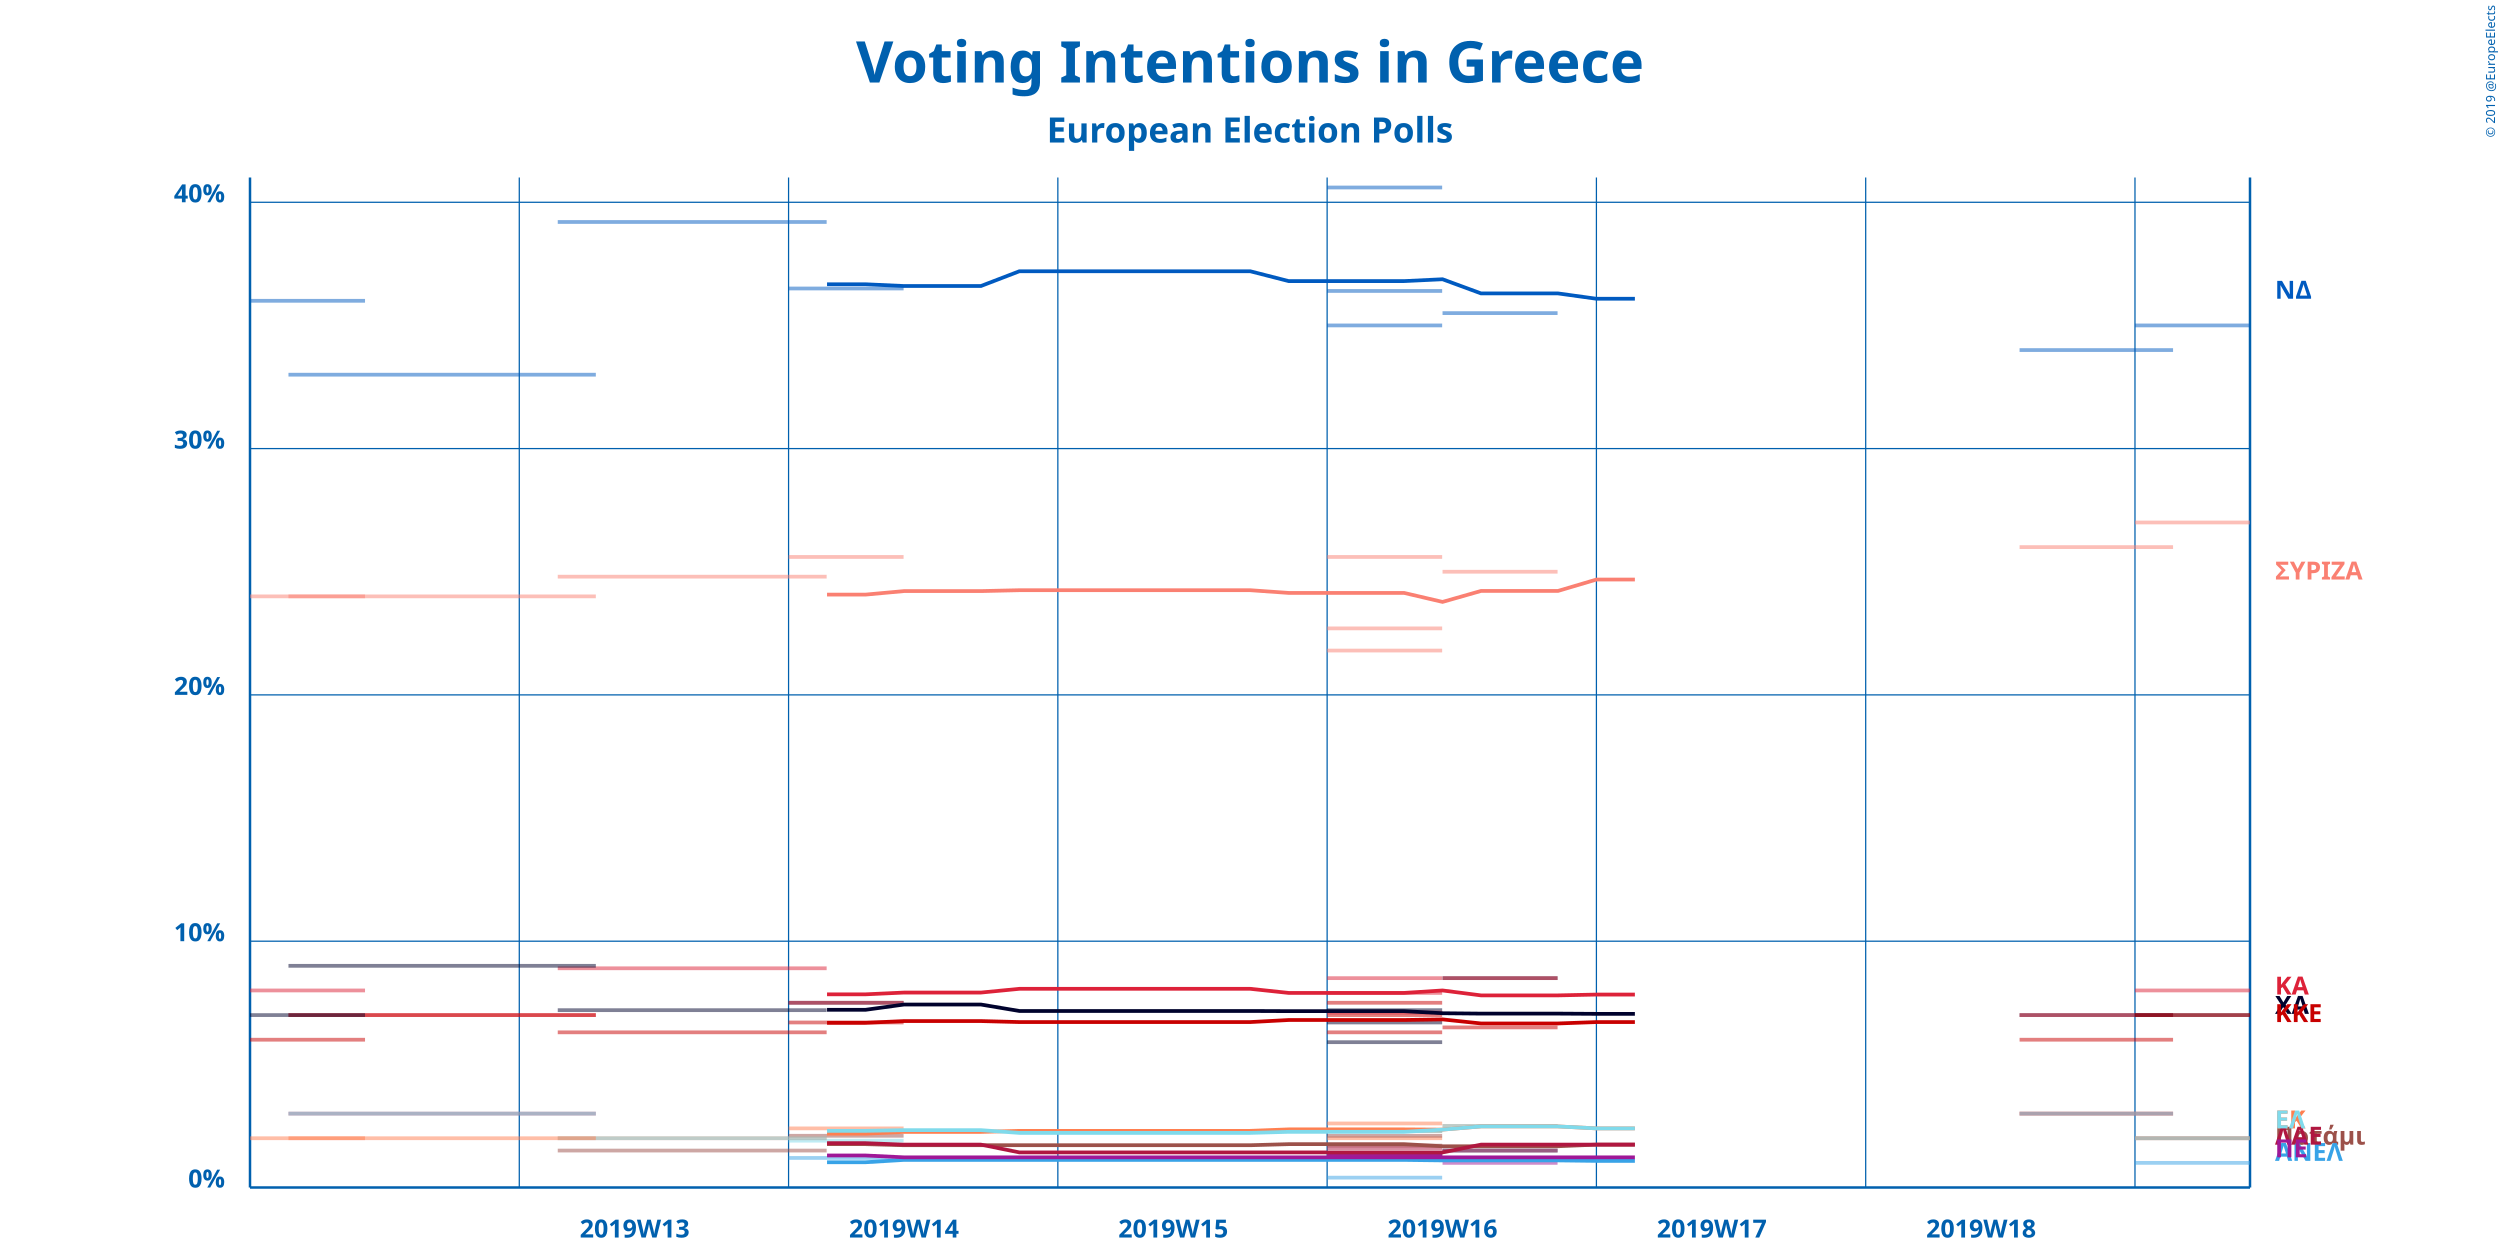
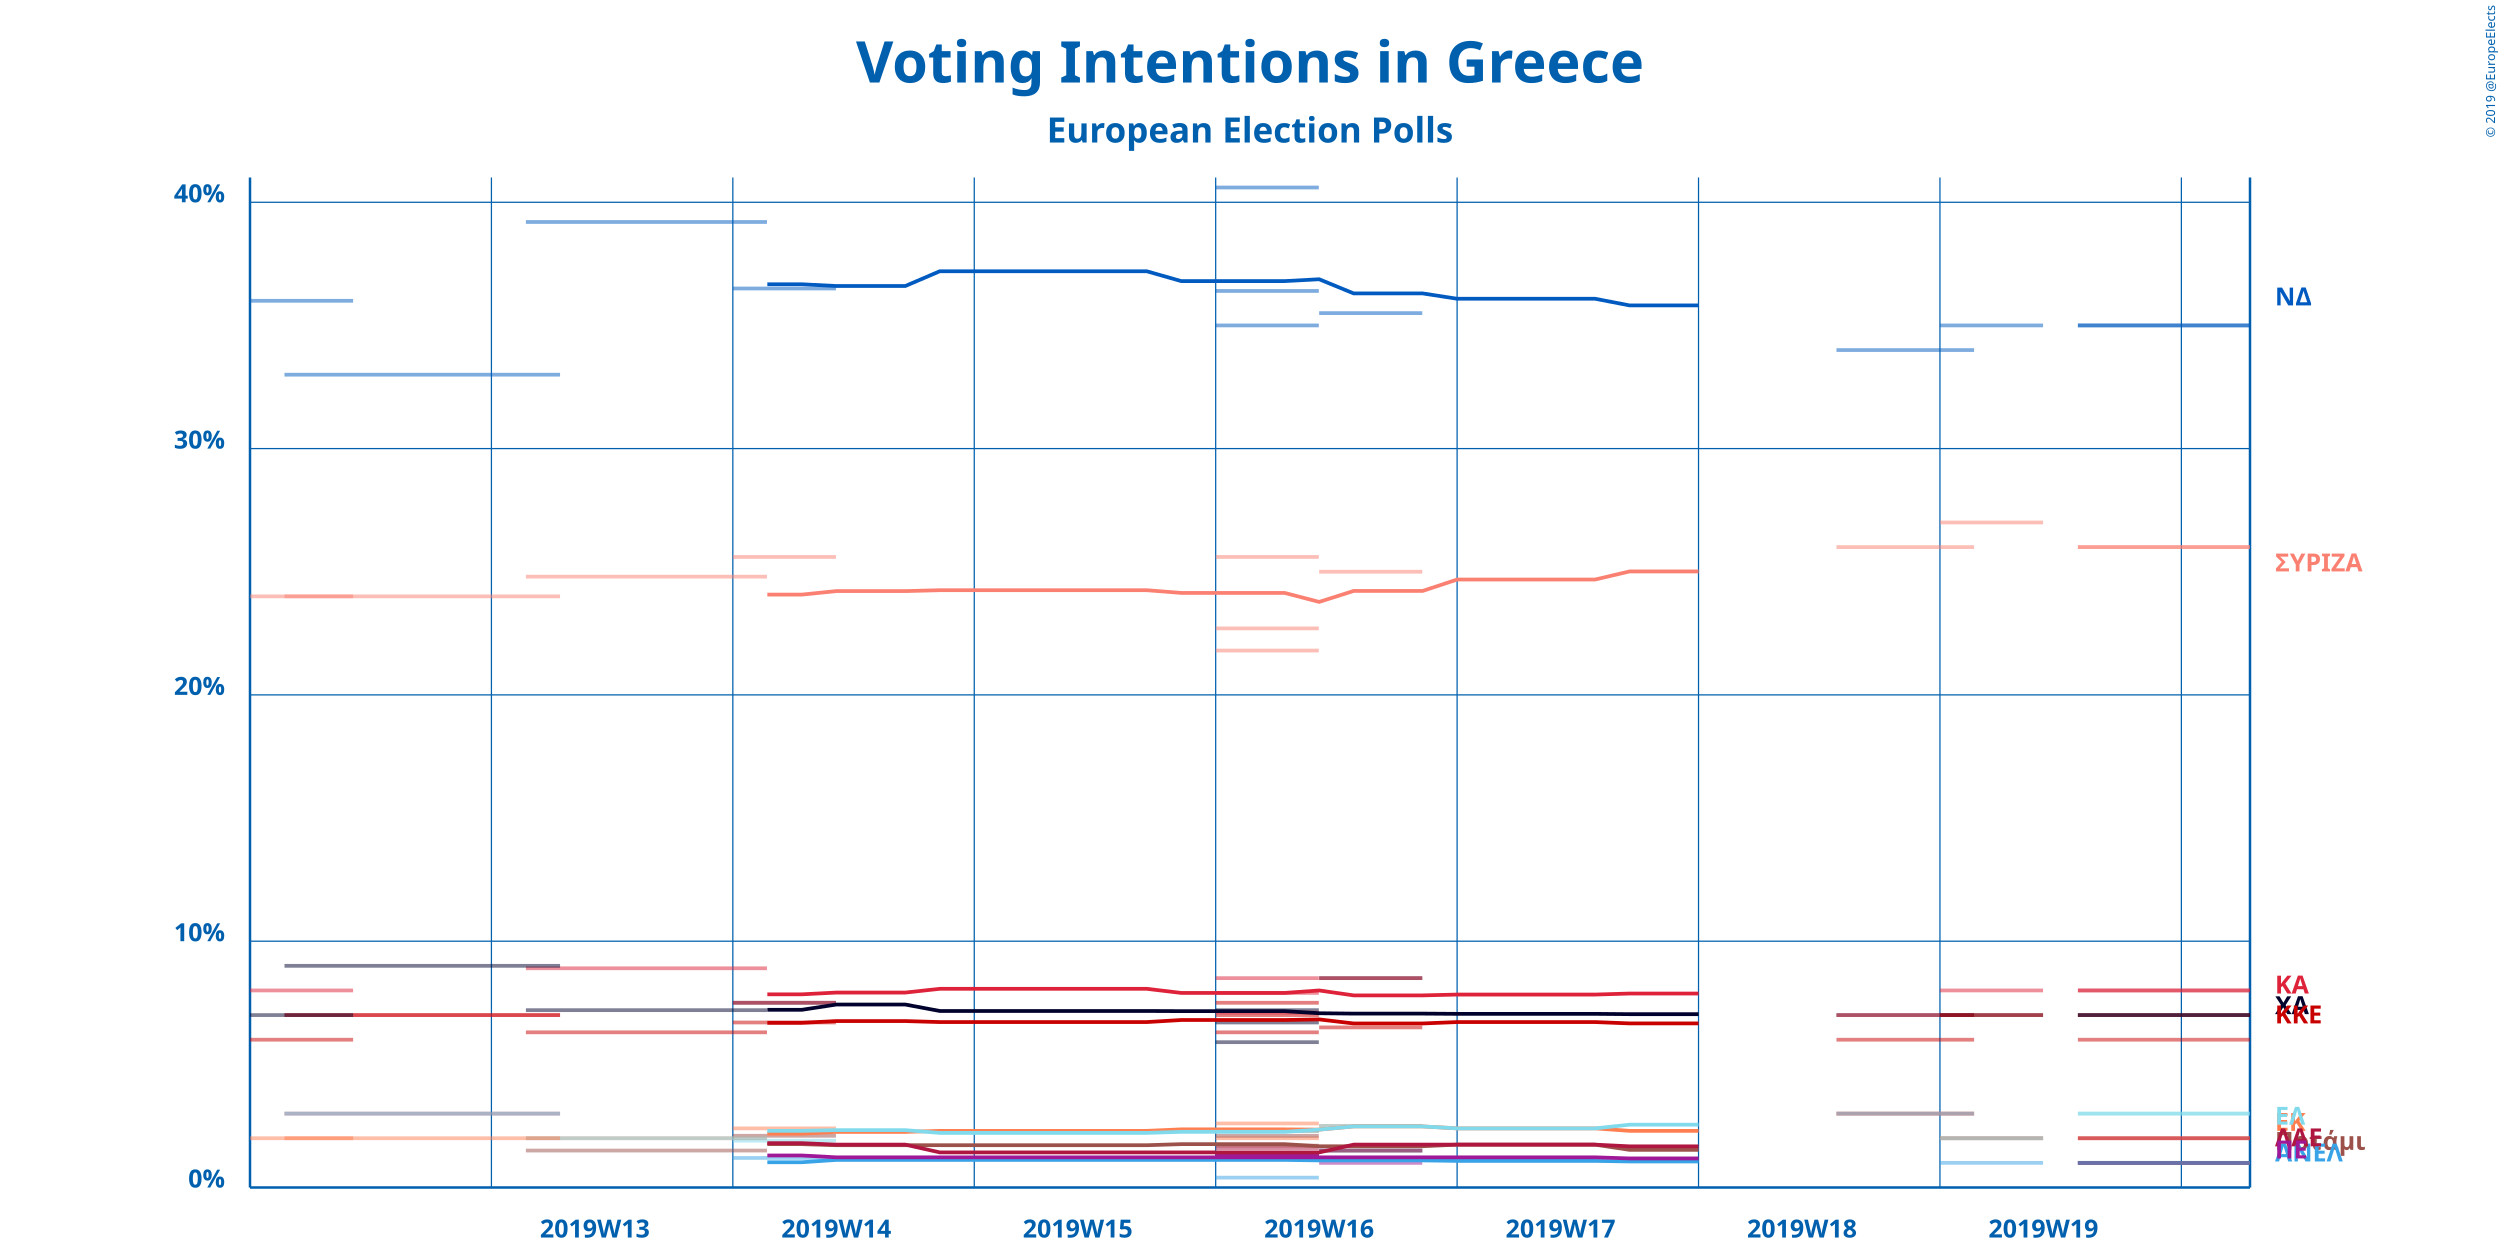
<svg HEIGHT="1000" WIDTH="2000">
  <rect fill="#FFFFFF" height="1000" stroke="none" width="2000" x="0" y="0" />
  <text fill="#0060AE" font-family="'Advent Pro'" font-size="46px" font-style="normal" font-weight="bold" text-align="center" text-anchor="middle" x="1000" y="66">Voting Intentions in Greece</text>
  <text fill="#0060AE" font-family="'Advent Pro'" font-size="28px" font-style="normal" font-weight="bold" text-align="center" text-anchor="middle" x="1000" y="114">European Election Polls</text>
  <text fill="#0060AE" font-family="'Advent Pro'" font-size="10px" font-style="normal" font-weight="normal" text-align="center" text-anchor="end" transform="rotate(270)" x="-4" y="1996">© 2019 @EuropeElects</text>
  <g>
    <g>
      <line stroke="#0060AE" stroke-width="2" x1="200.0" x2="1800.0" y1="950.0" y2="950.0" />
      <text fill="#0060AE" font-family="'Advent Pro'" font-size="20px" font-style="normal" font-weight="bold" text-align="center" text-anchor="end" x="180.0" y="950.0">0%</text>
      <line stroke="#0060AE" stroke-width="2" x1="200.0" x2="200.0" y1="950.0" y2="142.0" />
      <line stroke="#0060AE" stroke-width="2" x1="1800.0" x2="1800.0" y1="950.0" y2="142.0" />
-       <line stroke="#0060AE" stroke-width="1" x1="415.426" x2="415.426" y1="950.0" y2="142.0" />
-       <text fill="#0060AE" font-family="'Advent Pro'" font-size="20px" font-style="normal" font-weight="bold" text-align="center" text-anchor="middle" x="507.751" y="990.0">2019W13</text>
-       <line stroke="#0060AE" stroke-width="1" x1="630.852" x2="630.852" y1="950.0" y2="142.0" />
-       <text fill="#0060AE" font-family="'Advent Pro'" font-size="20px" font-style="normal" font-weight="bold" text-align="center" text-anchor="middle" x="723.178" y="990.0">2019W14</text>
-       <line stroke="#0060AE" stroke-width="1" x1="846.278" x2="846.278" y1="950.0" y2="142.0" />
-       <text fill="#0060AE" font-family="'Advent Pro'" font-size="20px" font-style="normal" font-weight="bold" text-align="center" text-anchor="middle" x="938.604" y="990.0">2019W15</text>
-       <line stroke="#0060AE" stroke-width="1" x1="1061.704" x2="1061.704" y1="950.0" y2="142.0" />
-       <text fill="#0060AE" font-family="'Advent Pro'" font-size="20px" font-style="normal" font-weight="bold" text-align="center" text-anchor="middle" x="1154.03" y="990.0">2019W16</text>
-       <line stroke="#0060AE" stroke-width="1" x1="1277.13" x2="1277.13" y1="950.0" y2="142.0" />
-       <text fill="#0060AE" font-family="'Advent Pro'" font-size="20px" font-style="normal" font-weight="bold" text-align="center" text-anchor="middle" x="1369.456" y="990.0">2019W17</text>
-       <line stroke="#0060AE" stroke-width="1" x1="1492.556" x2="1492.556" y1="950.0" y2="142.0" />
-       <text fill="#0060AE" font-family="'Advent Pro'" font-size="20px" font-style="normal" font-weight="bold" text-align="center" text-anchor="middle" x="1584.882" y="990.0">2019W18</text>
-       <line stroke="#0060AE" stroke-width="1" x1="1707.982" x2="1707.982" y1="950.0" y2="142.0" />
+       <line stroke="#0060AE" stroke-width="1" x1="393.137" x2="393.137" y1="950.0" y2="142.0" />
+       <text fill="#0060AE" font-family="'Advent Pro'" font-size="20px" font-style="normal" font-weight="bold" text-align="center" text-anchor="middle" x="475.91" y="990.0">2019W13</text>
+       <line stroke="#0060AE" stroke-width="1" x1="586.273" x2="586.273" y1="950.0" y2="142.0" />
+       <text fill="#0060AE" font-family="'Advent Pro'" font-size="20px" font-style="normal" font-weight="bold" text-align="center" text-anchor="middle" x="669.046" y="990.0">2019W14</text>
+       <line stroke="#0060AE" stroke-width="1" x1="779.41" x2="779.41" y1="950.0" y2="142.0" />
+       <text fill="#0060AE" font-family="'Advent Pro'" font-size="20px" font-style="normal" font-weight="bold" text-align="center" text-anchor="middle" x="862.183" y="990.0">2019W15</text>
+       <line stroke="#0060AE" stroke-width="1" x1="972.547" x2="972.547" y1="950.0" y2="142.0" />
+       <text fill="#0060AE" font-family="'Advent Pro'" font-size="20px" font-style="normal" font-weight="bold" text-align="center" text-anchor="middle" x="1055.32" y="990.0">2019W16</text>
+       <line stroke="#0060AE" stroke-width="1" x1="1165.684" x2="1165.684" y1="950.0" y2="142.0" />
+       <text fill="#0060AE" font-family="'Advent Pro'" font-size="20px" font-style="normal" font-weight="bold" text-align="center" text-anchor="middle" x="1248.457" y="990.0">2019W17</text>
+       <line stroke="#0060AE" stroke-width="1" x1="1358.82" x2="1358.82" y1="950.0" y2="142.0" />
+       <text fill="#0060AE" font-family="'Advent Pro'" font-size="20px" font-style="normal" font-weight="bold" text-align="center" text-anchor="middle" x="1441.593" y="990.0">2019W18</text>
+       <line stroke="#0060AE" stroke-width="1" x1="1551.957" x2="1551.957" y1="950.0" y2="142.0" />
+       <text fill="#0060AE" font-family="'Advent Pro'" font-size="20px" font-style="normal" font-weight="bold" text-align="center" text-anchor="middle" x="1634.73" y="990.0">2019W19</text>
+       <line stroke="#0060AE" stroke-width="1" x1="1745.094" x2="1745.094" y1="950.0" y2="142.0" />
      <line stroke="#0060AE" stroke-width="1" x1="200.0" x2="1800.0" y1="752.956" y2="752.956" />
      <text fill="#0060AE" font-family="'Advent Pro'" font-size="20px" font-style="normal" font-weight="bold" text-align="center" text-anchor="end" x="180.0" y="752.956">10%</text>
      <line stroke="#0060AE" stroke-width="1" x1="200.0" x2="1800.0" y1="555.911" y2="555.911" />
      <text fill="#0060AE" font-family="'Advent Pro'" font-size="20px" font-style="normal" font-weight="bold" text-align="center" text-anchor="end" x="180.0" y="555.911">20%</text>
      <line stroke="#0060AE" stroke-width="1" x1="200.0" x2="1800.0" y1="358.867" y2="358.867" />
      <text fill="#0060AE" font-family="'Advent Pro'" font-size="20px" font-style="normal" font-weight="bold" text-align="center" text-anchor="end" x="180.0" y="358.867">30%</text>
      <line stroke="#0060AE" stroke-width="1" x1="200.0" x2="1800.0" y1="161.823" y2="161.823" />
      <text fill="#0060AE" font-family="'Advent Pro'" font-size="20px" font-style="normal" font-weight="bold" text-align="center" text-anchor="end" x="180.0" y="161.823">40%</text>
    </g>
    <g>
-       <line stroke="#FA8072" stroke-opacity="0.5" stroke-width="3" x1="1615.657" x2="1738.45" y1="437.685" y2="437.685" />
-       <line stroke="#005AC0" stroke-opacity="0.5" stroke-width="3" x1="1615.657" x2="1738.45" y1="280.049" y2="280.049" />
-       <line stroke="#00022D" stroke-opacity="0.5" stroke-width="3" x1="1615.657" x2="1738.45" y1="812.069" y2="812.069" />
-       <line stroke="#DD2239" stroke-opacity="0.5" stroke-width="3" x1="1615.657" x2="1738.45" y1="812.069" y2="812.069" />
-       <line stroke="#C80000" stroke-opacity="0.5" stroke-width="3" x1="1615.657" x2="1738.45" y1="831.773" y2="831.773" />
-       <line stroke="#FF7F50" stroke-opacity="0.5" stroke-width="3" x1="1615.657" x2="1738.45" y1="890.887" y2="890.887" />
-       <line stroke="#B01740" stroke-opacity="0.5" stroke-width="3" x1="1615.657" x2="1738.45" y1="890.887" y2="890.887" />
-       <line stroke="#80DAEB" stroke-opacity="0.5" stroke-width="3" x1="1615.657" x2="1738.45" y1="890.887" y2="890.887" />
-       <line stroke="#FA8072" stroke-opacity="0.5" stroke-width="3" x1="1707.982" x2="1800.0" y1="417.98" y2="417.98" />
-       <line stroke="#005AC0" stroke-opacity="0.5" stroke-width="3" x1="1707.982" x2="1800.0" y1="260.345" y2="260.345" />
-       <line stroke="#00022D" stroke-opacity="0.5" stroke-width="3" x1="1707.982" x2="1800.0" y1="812.069" y2="812.069" />
-       <line stroke="#DD2239" stroke-opacity="0.5" stroke-width="3" x1="1707.982" x2="1800.0" y1="792.365" y2="792.365" />
-       <line stroke="#C80000" stroke-opacity="0.5" stroke-width="3" x1="1707.982" x2="1800.0" y1="812.069" y2="812.069" />
-       <line stroke="#9C514A" stroke-opacity="0.5" stroke-width="3" x1="1707.982" x2="1800.0" y1="910.591" y2="910.591" />
-       <line stroke="#38A3E7" stroke-opacity="0.5" stroke-width="3" x1="1707.982" x2="1800.0" y1="930.296" y2="930.296" />
-       <line stroke="#FF7F50" stroke-opacity="0.5" stroke-width="3" x1="1707.982" x2="1800.0" y1="910.591" y2="910.591" />
-       <line stroke="#80DAEB" stroke-opacity="0.5" stroke-width="3" x1="1707.982" x2="1800.0" y1="910.591" y2="910.591" />
-       <line stroke="#FA8072" stroke-opacity="0.5" stroke-width="3" x1="1154.03" x2="1246.047" y1="457.389" y2="457.389" />
-       <line stroke="#005AC0" stroke-opacity="0.5" stroke-width="3" x1="1154.03" x2="1246.047" y1="250.493" y2="250.493" />
-       <line stroke="#00022D" stroke-opacity="0.5" stroke-width="3" x1="1154.03" x2="1246.047" y1="782.512" y2="782.512" />
-       <line stroke="#DD2239" stroke-opacity="0.5" stroke-width="3" x1="1154.03" x2="1246.047" y1="782.512" y2="782.512" />
-       <line stroke="#C80000" stroke-opacity="0.5" stroke-width="3" x1="1154.03" x2="1246.047" y1="821.921" y2="821.921" />
-       <line stroke="#9C514A" stroke-opacity="0.5" stroke-width="3" x1="1154.03" x2="1246.047" y1="920.443" y2="920.443" />
-       <line stroke="#38A3E7" stroke-opacity="0.5" stroke-width="3" x1="1154.03" x2="1246.047" y1="920.443" y2="920.443" />
-       <line stroke="#FF7F50" stroke-opacity="0.5" stroke-width="3" x1="1154.03" x2="1246.047" y1="900.739" y2="900.739" />
-       <line stroke="#B01740" stroke-opacity="0.5" stroke-width="3" x1="1154.03" x2="1246.047" y1="920.443" y2="920.443" />
-       <line stroke="#9F1897" stroke-opacity="0.5" stroke-width="3" x1="1154.03" x2="1246.047" y1="930.296" y2="930.296" />
-       <line stroke="#80DAEB" stroke-opacity="0.5" stroke-width="3" x1="1154.03" x2="1246.047" y1="900.739" y2="900.739" />
-       <line stroke="#FA8072" stroke-opacity="0.5" stroke-width="3" x1="1061.704" x2="1153.722" y1="502.709" y2="502.709" />
-       <line stroke="#005AC0" stroke-opacity="0.5" stroke-width="3" x1="1061.704" x2="1153.722" y1="232.759" y2="232.759" />
-       <line stroke="#00022D" stroke-opacity="0.5" stroke-width="3" x1="1061.704" x2="1153.722" y1="808.128" y2="808.128" />
-       <line stroke="#DD2239" stroke-opacity="0.5" stroke-width="3" x1="1061.704" x2="1153.722" y1="794.335" y2="794.335" />
-       <line stroke="#C80000" stroke-opacity="0.5" stroke-width="3" x1="1061.704" x2="1153.722" y1="812.069" y2="812.069" />
-       <line stroke="#9C514A" stroke-opacity="0.5" stroke-width="3" x1="1061.704" x2="1153.722" y1="922.414" y2="922.414" />
-       <line stroke="#38A3E7" stroke-opacity="0.5" stroke-width="3" x1="1061.704" x2="1153.722" y1="924.384" y2="924.384" />
-       <line stroke="#FF7F50" stroke-opacity="0.5" stroke-width="3" x1="1061.704" x2="1153.722" y1="910.591" y2="910.591" />
-       <line stroke="#B01740" stroke-opacity="0.5" stroke-width="3" x1="1061.704" x2="1153.722" y1="924.384" y2="924.384" />
-       <line stroke="#9F1897" stroke-opacity="0.5" stroke-width="3" x1="1061.704" x2="1153.722" y1="924.384" y2="924.384" />
-       <line stroke="#80DAEB" stroke-opacity="0.5" stroke-width="3" x1="1061.704" x2="1153.722" y1="904.68" y2="904.68" />
-       <line stroke="#FA8072" stroke-opacity="0.5" stroke-width="3" x1="1061.704" x2="1153.722" y1="445.567" y2="445.567" />
-       <line stroke="#005AC0" stroke-opacity="0.5" stroke-width="3" x1="1061.704" x2="1153.722" y1="260.345" y2="260.345" />
-       <line stroke="#00022D" stroke-opacity="0.5" stroke-width="3" x1="1061.704" x2="1153.722" y1="833.744" y2="833.744" />
-       <line stroke="#DD2239" stroke-opacity="0.5" stroke-width="3" x1="1061.704" x2="1153.722" y1="782.512" y2="782.512" />
-       <line stroke="#C80000" stroke-opacity="0.5" stroke-width="3" x1="1061.704" x2="1153.722" y1="802.217" y2="802.217" />
-       <line stroke="#9C514A" stroke-opacity="0.5" stroke-width="3" x1="1061.704" x2="1153.722" y1="908.621" y2="908.621" />
-       <line stroke="#38A3E7" stroke-opacity="0.5" stroke-width="3" x1="1061.704" x2="1153.722" y1="926.355" y2="926.355" />
-       <line stroke="#FF7F50" stroke-opacity="0.5" stroke-width="3" x1="1061.704" x2="1153.722" y1="898.768" y2="898.768" />
-       <line stroke="#B01740" stroke-opacity="0.5" stroke-width="3" x1="1061.704" x2="1153.722" y1="924.384" y2="924.384" />
-       <line stroke="#9F1897" stroke-opacity="0.5" stroke-width="3" x1="1061.704" x2="1153.722" y1="924.384" y2="924.384" />
-       <line stroke="#80DAEB" stroke-opacity="0.5" stroke-width="3" x1="1061.704" x2="1153.722" y1="904.68" y2="904.68" />
-       <line stroke="#FA8072" stroke-opacity="0.5" stroke-width="3" x1="1061.704" x2="1153.722" y1="520.443" y2="520.443" />
-       <line stroke="#005AC0" stroke-opacity="0.5" stroke-width="3" x1="1061.704" x2="1153.722" y1="150.0" y2="150.0" />
-       <line stroke="#00022D" stroke-opacity="0.5" stroke-width="3" x1="1061.704" x2="1153.722" y1="817.98" y2="817.98" />
-       <line stroke="#DD2239" stroke-opacity="0.5" stroke-width="3" x1="1061.704" x2="1153.722" y1="810.099" y2="810.099" />
-       <line stroke="#C80000" stroke-opacity="0.5" stroke-width="3" x1="1061.704" x2="1153.722" y1="825.862" y2="825.862" />
-       <line stroke="#9C514A" stroke-opacity="0.5" stroke-width="3" x1="1061.704" x2="1153.722" y1="916.502" y2="916.502" />
-       <line stroke="#38A3E7" stroke-opacity="0.5" stroke-width="3" x1="1061.704" x2="1153.722" y1="942.118" y2="942.118" />
-       <line stroke="#FF7F50" stroke-opacity="0.5" stroke-width="3" x1="1061.704" x2="1153.722" y1="904.68" y2="904.68" />
-       <line stroke="#B01740" stroke-opacity="0.5" stroke-width="3" x1="1061.704" x2="1153.722" y1="918.473" y2="918.473" />
-       <line stroke="#9F1897" stroke-opacity="0.5" stroke-width="3" x1="1061.704" x2="1153.722" y1="924.384" y2="924.384" />
-       <line stroke="#80DAEB" stroke-opacity="0.5" stroke-width="3" x1="1061.704" x2="1153.722" y1="904.68" y2="904.68" />
-       <line stroke="#FA8072" stroke-opacity="0.5" stroke-width="3" x1="630.852" x2="722.87" y1="445.567" y2="445.567" />
-       <line stroke="#005AC0" stroke-opacity="0.5" stroke-width="3" x1="630.852" x2="722.87" y1="230.788" y2="230.788" />
-       <line stroke="#00022D" stroke-opacity="0.5" stroke-width="3" x1="630.852" x2="722.87" y1="802.217" y2="802.217" />
-       <line stroke="#DD2239" stroke-opacity="0.5" stroke-width="3" x1="630.852" x2="722.87" y1="802.217" y2="802.217" />
-       <line stroke="#C80000" stroke-opacity="0.5" stroke-width="3" x1="630.852" x2="722.87" y1="817.98" y2="817.98" />
-       <line stroke="#9C514A" stroke-opacity="0.5" stroke-width="3" x1="630.852" x2="722.87" y1="908.621" y2="908.621" />
-       <line stroke="#38A3E7" stroke-opacity="0.5" stroke-width="3" x1="630.852" x2="722.87" y1="926.355" y2="926.355" />
-       <line stroke="#FF7F50" stroke-opacity="0.5" stroke-width="3" x1="630.852" x2="722.87" y1="902.709" y2="902.709" />
-       <line stroke="#80DAEB" stroke-opacity="0.5" stroke-width="3" x1="630.852" x2="722.87" y1="912.562" y2="912.562" />
-       <line stroke="#FA8072" stroke-opacity="0.5" stroke-width="3" x1="446.201" x2="661.319" y1="461.33" y2="461.33" />
-       <line stroke="#005AC0" stroke-opacity="0.5" stroke-width="3" x1="446.201" x2="661.319" y1="177.586" y2="177.586" />
-       <line stroke="#00022D" stroke-opacity="0.5" stroke-width="3" x1="446.201" x2="661.319" y1="808.128" y2="808.128" />
-       <line stroke="#DD2239" stroke-opacity="0.5" stroke-width="3" x1="446.201" x2="661.319" y1="774.631" y2="774.631" />
-       <line stroke="#C80000" stroke-opacity="0.5" stroke-width="3" x1="446.201" x2="661.319" y1="825.862" y2="825.862" />
-       <line stroke="#9C514A" stroke-opacity="0.5" stroke-width="3" x1="446.201" x2="661.319" y1="920.443" y2="920.443" />
-       <line stroke="#FF7F50" stroke-opacity="0.5" stroke-width="3" x1="446.201" x2="661.319" y1="910.591" y2="910.591" />
-       <line stroke="#80DAEB" stroke-opacity="0.5" stroke-width="3" x1="446.201" x2="661.319" y1="910.591" y2="910.591" />
-       <line stroke="#FA8072" stroke-opacity="0.5" stroke-width="3" x1="230.775" x2="476.669" y1="477.094" y2="477.094" />
-       <line stroke="#005AC0" stroke-opacity="0.5" stroke-width="3" x1="230.775" x2="476.669" y1="299.754" y2="299.754" />
-       <line stroke="#00022D" stroke-opacity="0.5" stroke-width="3" x1="230.775" x2="476.669" y1="772.66" y2="772.66" />
-       <line stroke="#DD2239" stroke-opacity="0.5" stroke-width="3" x1="230.775" x2="476.669" y1="812.069" y2="812.069" />
-       <line stroke="#C80000" stroke-opacity="0.5" stroke-width="3" x1="230.775" x2="476.669" y1="812.069" y2="812.069" />
-       <line stroke="#FF7F50" stroke-opacity="0.5" stroke-width="3" x1="230.775" x2="476.669" y1="910.591" y2="910.591" />
-       <line stroke="#B01740" stroke-opacity="0.5" stroke-width="3" x1="230.775" x2="476.669" y1="890.887" y2="890.887" />
-       <line stroke="#80DAEB" stroke-opacity="0.5" stroke-width="3" x1="230.775" x2="476.669" y1="890.887" y2="890.887" />
-       <line stroke="#FA8072" stroke-opacity="0.5" stroke-width="3" x1="200.0" x2="292.018" y1="477.094" y2="477.094" />
-       <line stroke="#005AC0" stroke-opacity="0.5" stroke-width="3" x1="200.0" x2="292.018" y1="240.64" y2="240.64" />
-       <line stroke="#00022D" stroke-opacity="0.5" stroke-width="3" x1="200.0" x2="292.018" y1="812.069" y2="812.069" />
-       <line stroke="#DD2239" stroke-opacity="0.5" stroke-width="3" x1="200.0" x2="292.018" y1="792.365" y2="792.365" />
-       <line stroke="#C80000" stroke-opacity="0.5" stroke-width="3" x1="200.0" x2="292.018" y1="831.773" y2="831.773" />
-       <line stroke="#FF7F50" stroke-opacity="0.5" stroke-width="3" x1="200.0" x2="292.018" y1="910.591" y2="910.591" />
+       <line stroke="#FA8072" stroke-opacity="0.5" stroke-width="3" x1="1662.321" x2="1800.0" y1="437.685" y2="437.685" />
+       <line stroke="#005AC0" stroke-opacity="0.5" stroke-width="3" x1="1662.321" x2="1800.0" y1="260.345" y2="260.345" />
+       <line stroke="#00022D" stroke-opacity="0.5" stroke-width="3" x1="1662.321" x2="1800.0" y1="812.069" y2="812.069" />
+       <line stroke="#DD2239" stroke-opacity="0.5" stroke-width="3" x1="1662.321" x2="1800.0" y1="792.365" y2="792.365" />
+       <line stroke="#C80000" stroke-opacity="0.5" stroke-width="3" x1="1662.321" x2="1800.0" y1="812.069" y2="812.069" />
+       <line stroke="#9C514A" stroke-opacity="0.5" stroke-width="3" x1="1662.321" x2="1800.0" y1="930.296" y2="930.296" />
+       <line stroke="#38A3E7" stroke-opacity="0.5" stroke-width="3" x1="1662.321" x2="1800.0" y1="930.296" y2="930.296" />
+       <line stroke="#FF7F50" stroke-opacity="0.5" stroke-width="3" x1="1662.321" x2="1800.0" y1="910.591" y2="910.591" />
+       <line stroke="#B01740" stroke-opacity="0.5" stroke-width="3" x1="1662.321" x2="1800.0" y1="930.296" y2="930.296" />
+       <line stroke="#9F1897" stroke-opacity="0.5" stroke-width="3" x1="1662.321" x2="1800.0" y1="930.296" y2="930.296" />
+       <line stroke="#80DAEB" stroke-opacity="0.5" stroke-width="3" x1="1662.321" x2="1800.0" y1="890.887" y2="890.887" />
+       <line stroke="#FA8072" stroke-opacity="0.5" stroke-width="3" x1="1662.321" x2="1800.0" y1="437.685" y2="437.685" />
+       <line stroke="#005AC0" stroke-opacity="0.5" stroke-width="3" x1="1662.321" x2="1800.0" y1="260.345" y2="260.345" />
+       <line stroke="#00022D" stroke-opacity="0.5" stroke-width="3" x1="1662.321" x2="1800.0" y1="812.069" y2="812.069" />
+       <line stroke="#DD2239" stroke-opacity="0.5" stroke-width="3" x1="1662.321" x2="1800.0" y1="792.365" y2="792.365" />
+       <line stroke="#C80000" stroke-opacity="0.5" stroke-width="3" x1="1662.321" x2="1800.0" y1="831.773" y2="831.773" />
+       <line stroke="#9C514A" stroke-opacity="0.5" stroke-width="3" x1="1662.321" x2="1800.0" y1="930.296" y2="930.296" />
+       <line stroke="#38A3E7" stroke-opacity="0.5" stroke-width="3" x1="1662.321" x2="1800.0" y1="930.296" y2="930.296" />
+       <line stroke="#FF7F50" stroke-opacity="0.5" stroke-width="3" x1="1662.321" x2="1800.0" y1="910.591" y2="910.591" />
+       <line stroke="#B01740" stroke-opacity="0.5" stroke-width="3" x1="1662.321" x2="1800.0" y1="910.591" y2="910.591" />
+       <line stroke="#80DAEB" stroke-opacity="0.5" stroke-width="3" x1="1662.321" x2="1800.0" y1="890.887" y2="890.887" />
+       <line stroke="#FA8072" stroke-opacity="0.5" stroke-width="3" x1="1469.184" x2="1579.272" y1="437.685" y2="437.685" />
+       <line stroke="#005AC0" stroke-opacity="0.5" stroke-width="3" x1="1469.184" x2="1579.272" y1="280.049" y2="280.049" />
+       <line stroke="#00022D" stroke-opacity="0.5" stroke-width="3" x1="1469.184" x2="1579.272" y1="812.069" y2="812.069" />
+       <line stroke="#DD2239" stroke-opacity="0.5" stroke-width="3" x1="1469.184" x2="1579.272" y1="812.069" y2="812.069" />
+       <line stroke="#C80000" stroke-opacity="0.5" stroke-width="3" x1="1469.184" x2="1579.272" y1="831.773" y2="831.773" />
+       <line stroke="#FF7F50" stroke-opacity="0.5" stroke-width="3" x1="1469.184" x2="1579.272" y1="890.887" y2="890.887" />
+       <line stroke="#B01740" stroke-opacity="0.5" stroke-width="3" x1="1469.184" x2="1579.272" y1="890.887" y2="890.887" />
+       <line stroke="#80DAEB" stroke-opacity="0.5" stroke-width="3" x1="1469.184" x2="1579.272" y1="890.887" y2="890.887" />
+       <line stroke="#FA8072" stroke-opacity="0.5" stroke-width="3" x1="1551.957" x2="1634.454" y1="417.98" y2="417.98" />
+       <line stroke="#005AC0" stroke-opacity="0.5" stroke-width="3" x1="1551.957" x2="1634.454" y1="260.345" y2="260.345" />
+       <line stroke="#00022D" stroke-opacity="0.5" stroke-width="3" x1="1551.957" x2="1634.454" y1="812.069" y2="812.069" />
+       <line stroke="#DD2239" stroke-opacity="0.5" stroke-width="3" x1="1551.957" x2="1634.454" y1="792.365" y2="792.365" />
+       <line stroke="#C80000" stroke-opacity="0.5" stroke-width="3" x1="1551.957" x2="1634.454" y1="812.069" y2="812.069" />
+       <line stroke="#9C514A" stroke-opacity="0.5" stroke-width="3" x1="1551.957" x2="1634.454" y1="910.591" y2="910.591" />
+       <line stroke="#38A3E7" stroke-opacity="0.5" stroke-width="3" x1="1551.957" x2="1634.454" y1="930.296" y2="930.296" />
+       <line stroke="#FF7F50" stroke-opacity="0.5" stroke-width="3" x1="1551.957" x2="1634.454" y1="910.591" y2="910.591" />
+       <line stroke="#80DAEB" stroke-opacity="0.5" stroke-width="3" x1="1551.957" x2="1634.454" y1="910.591" y2="910.591" />
+       <line stroke="#FA8072" stroke-opacity="0.5" stroke-width="3" x1="1055.32" x2="1137.817" y1="457.389" y2="457.389" />
+       <line stroke="#005AC0" stroke-opacity="0.5" stroke-width="3" x1="1055.32" x2="1137.817" y1="250.493" y2="250.493" />
+       <line stroke="#00022D" stroke-opacity="0.5" stroke-width="3" x1="1055.32" x2="1137.817" y1="782.512" y2="782.512" />
+       <line stroke="#DD2239" stroke-opacity="0.5" stroke-width="3" x1="1055.32" x2="1137.817" y1="782.512" y2="782.512" />
+       <line stroke="#C80000" stroke-opacity="0.5" stroke-width="3" x1="1055.32" x2="1137.817" y1="821.921" y2="821.921" />
+       <line stroke="#9C514A" stroke-opacity="0.5" stroke-width="3" x1="1055.32" x2="1137.817" y1="920.443" y2="920.443" />
+       <line stroke="#38A3E7" stroke-opacity="0.5" stroke-width="3" x1="1055.32" x2="1137.817" y1="920.443" y2="920.443" />
+       <line stroke="#FF7F50" stroke-opacity="0.5" stroke-width="3" x1="1055.32" x2="1137.817" y1="900.739" y2="900.739" />
+       <line stroke="#B01740" stroke-opacity="0.5" stroke-width="3" x1="1055.32" x2="1137.817" y1="920.443" y2="920.443" />
+       <line stroke="#9F1897" stroke-opacity="0.5" stroke-width="3" x1="1055.32" x2="1137.817" y1="930.296" y2="930.296" />
+       <line stroke="#80DAEB" stroke-opacity="0.5" stroke-width="3" x1="1055.32" x2="1137.817" y1="900.739" y2="900.739" />
+       <line stroke="#FA8072" stroke-opacity="0.5" stroke-width="3" x1="972.547" x2="1055.044" y1="502.709" y2="502.709" />
+       <line stroke="#005AC0" stroke-opacity="0.5" stroke-width="3" x1="972.547" x2="1055.044" y1="232.759" y2="232.759" />
+       <line stroke="#00022D" stroke-opacity="0.5" stroke-width="3" x1="972.547" x2="1055.044" y1="808.128" y2="808.128" />
+       <line stroke="#DD2239" stroke-opacity="0.5" stroke-width="3" x1="972.547" x2="1055.044" y1="794.335" y2="794.335" />
+       <line stroke="#C80000" stroke-opacity="0.5" stroke-width="3" x1="972.547" x2="1055.044" y1="812.069" y2="812.069" />
+       <line stroke="#9C514A" stroke-opacity="0.5" stroke-width="3" x1="972.547" x2="1055.044" y1="922.414" y2="922.414" />
+       <line stroke="#38A3E7" stroke-opacity="0.5" stroke-width="3" x1="972.547" x2="1055.044" y1="924.384" y2="924.384" />
+       <line stroke="#FF7F50" stroke-opacity="0.5" stroke-width="3" x1="972.547" x2="1055.044" y1="910.591" y2="910.591" />
+       <line stroke="#B01740" stroke-opacity="0.5" stroke-width="3" x1="972.547" x2="1055.044" y1="924.384" y2="924.384" />
+       <line stroke="#9F1897" stroke-opacity="0.5" stroke-width="3" x1="972.547" x2="1055.044" y1="924.384" y2="924.384" />
+       <line stroke="#80DAEB" stroke-opacity="0.5" stroke-width="3" x1="972.547" x2="1055.044" y1="904.68" y2="904.68" />
+       <line stroke="#FA8072" stroke-opacity="0.5" stroke-width="3" x1="972.547" x2="1055.044" y1="445.567" y2="445.567" />
+       <line stroke="#005AC0" stroke-opacity="0.5" stroke-width="3" x1="972.547" x2="1055.044" y1="260.345" y2="260.345" />
+       <line stroke="#00022D" stroke-opacity="0.5" stroke-width="3" x1="972.547" x2="1055.044" y1="833.744" y2="833.744" />
+       <line stroke="#DD2239" stroke-opacity="0.5" stroke-width="3" x1="972.547" x2="1055.044" y1="782.512" y2="782.512" />
+       <line stroke="#C80000" stroke-opacity="0.5" stroke-width="3" x1="972.547" x2="1055.044" y1="802.217" y2="802.217" />
+       <line stroke="#9C514A" stroke-opacity="0.5" stroke-width="3" x1="972.547" x2="1055.044" y1="908.621" y2="908.621" />
+       <line stroke="#38A3E7" stroke-opacity="0.5" stroke-width="3" x1="972.547" x2="1055.044" y1="926.355" y2="926.355" />
+       <line stroke="#FF7F50" stroke-opacity="0.5" stroke-width="3" x1="972.547" x2="1055.044" y1="898.768" y2="898.768" />
+       <line stroke="#B01740" stroke-opacity="0.5" stroke-width="3" x1="972.547" x2="1055.044" y1="924.384" y2="924.384" />
+       <line stroke="#9F1897" stroke-opacity="0.5" stroke-width="3" x1="972.547" x2="1055.044" y1="924.384" y2="924.384" />
+       <line stroke="#80DAEB" stroke-opacity="0.5" stroke-width="3" x1="972.547" x2="1055.044" y1="904.68" y2="904.68" />
+       <line stroke="#FA8072" stroke-opacity="0.5" stroke-width="3" x1="972.547" x2="1055.044" y1="520.443" y2="520.443" />
+       <line stroke="#005AC0" stroke-opacity="0.5" stroke-width="3" x1="972.547" x2="1055.044" y1="150.0" y2="150.0" />
+       <line stroke="#00022D" stroke-opacity="0.5" stroke-width="3" x1="972.547" x2="1055.044" y1="817.98" y2="817.98" />
+       <line stroke="#DD2239" stroke-opacity="0.5" stroke-width="3" x1="972.547" x2="1055.044" y1="810.099" y2="810.099" />
+       <line stroke="#C80000" stroke-opacity="0.5" stroke-width="3" x1="972.547" x2="1055.044" y1="825.862" y2="825.862" />
+       <line stroke="#9C514A" stroke-opacity="0.5" stroke-width="3" x1="972.547" x2="1055.044" y1="916.502" y2="916.502" />
+       <line stroke="#38A3E7" stroke-opacity="0.5" stroke-width="3" x1="972.547" x2="1055.044" y1="942.118" y2="942.118" />
+       <line stroke="#FF7F50" stroke-opacity="0.5" stroke-width="3" x1="972.547" x2="1055.044" y1="904.68" y2="904.68" />
+       <line stroke="#B01740" stroke-opacity="0.5" stroke-width="3" x1="972.547" x2="1055.044" y1="918.473" y2="918.473" />
+       <line stroke="#9F1897" stroke-opacity="0.5" stroke-width="3" x1="972.547" x2="1055.044" y1="924.384" y2="924.384" />
+       <line stroke="#80DAEB" stroke-opacity="0.5" stroke-width="3" x1="972.547" x2="1055.044" y1="904.68" y2="904.68" />
+       <line stroke="#FA8072" stroke-opacity="0.5" stroke-width="3" x1="586.273" x2="668.77" y1="445.567" y2="445.567" />
+       <line stroke="#005AC0" stroke-opacity="0.5" stroke-width="3" x1="586.273" x2="668.77" y1="230.788" y2="230.788" />
+       <line stroke="#00022D" stroke-opacity="0.5" stroke-width="3" x1="586.273" x2="668.77" y1="802.217" y2="802.217" />
+       <line stroke="#DD2239" stroke-opacity="0.5" stroke-width="3" x1="586.273" x2="668.77" y1="802.217" y2="802.217" />
+       <line stroke="#C80000" stroke-opacity="0.5" stroke-width="3" x1="586.273" x2="668.77" y1="817.98" y2="817.98" />
+       <line stroke="#9C514A" stroke-opacity="0.5" stroke-width="3" x1="586.273" x2="668.77" y1="908.621" y2="908.621" />
+       <line stroke="#38A3E7" stroke-opacity="0.5" stroke-width="3" x1="586.273" x2="668.77" y1="926.355" y2="926.355" />
+       <line stroke="#FF7F50" stroke-opacity="0.5" stroke-width="3" x1="586.273" x2="668.77" y1="902.709" y2="902.709" />
+       <line stroke="#80DAEB" stroke-opacity="0.5" stroke-width="3" x1="586.273" x2="668.77" y1="912.562" y2="912.562" />
+       <line stroke="#FA8072" stroke-opacity="0.5" stroke-width="3" x1="420.728" x2="613.589" y1="461.33" y2="461.33" />
+       <line stroke="#005AC0" stroke-opacity="0.5" stroke-width="3" x1="420.728" x2="613.589" y1="177.586" y2="177.586" />
+       <line stroke="#00022D" stroke-opacity="0.5" stroke-width="3" x1="420.728" x2="613.589" y1="808.128" y2="808.128" />
+       <line stroke="#DD2239" stroke-opacity="0.5" stroke-width="3" x1="420.728" x2="613.589" y1="774.631" y2="774.631" />
+       <line stroke="#C80000" stroke-opacity="0.5" stroke-width="3" x1="420.728" x2="613.589" y1="825.862" y2="825.862" />
+       <line stroke="#9C514A" stroke-opacity="0.5" stroke-width="3" x1="420.728" x2="613.589" y1="920.443" y2="920.443" />
+       <line stroke="#FF7F50" stroke-opacity="0.5" stroke-width="3" x1="420.728" x2="613.589" y1="910.591" y2="910.591" />
+       <line stroke="#80DAEB" stroke-opacity="0.5" stroke-width="3" x1="420.728" x2="613.589" y1="910.591" y2="910.591" />
+       <line stroke="#FA8072" stroke-opacity="0.5" stroke-width="3" x1="227.591" x2="448.043" y1="477.094" y2="477.094" />
+       <line stroke="#005AC0" stroke-opacity="0.5" stroke-width="3" x1="227.591" x2="448.043" y1="299.754" y2="299.754" />
+       <line stroke="#00022D" stroke-opacity="0.5" stroke-width="3" x1="227.591" x2="448.043" y1="772.66" y2="772.66" />
+       <line stroke="#DD2239" stroke-opacity="0.5" stroke-width="3" x1="227.591" x2="448.043" y1="812.069" y2="812.069" />
+       <line stroke="#C80000" stroke-opacity="0.5" stroke-width="3" x1="227.591" x2="448.043" y1="812.069" y2="812.069" />
+       <line stroke="#FF7F50" stroke-opacity="0.5" stroke-width="3" x1="227.591" x2="448.043" y1="910.591" y2="910.591" />
+       <line stroke="#B01740" stroke-opacity="0.5" stroke-width="3" x1="227.591" x2="448.043" y1="890.887" y2="890.887" />
+       <line stroke="#80DAEB" stroke-opacity="0.5" stroke-width="3" x1="227.591" x2="448.043" y1="890.887" y2="890.887" />
+       <line stroke="#FA8072" stroke-opacity="0.5" stroke-width="3" x1="200.0" x2="282.497" y1="477.094" y2="477.094" />
+       <line stroke="#005AC0" stroke-opacity="0.5" stroke-width="3" x1="200.0" x2="282.497" y1="240.64" y2="240.64" />
+       <line stroke="#00022D" stroke-opacity="0.5" stroke-width="3" x1="200.0" x2="282.497" y1="812.069" y2="812.069" />
+       <line stroke="#DD2239" stroke-opacity="0.5" stroke-width="3" x1="200.0" x2="282.497" y1="792.365" y2="792.365" />
+       <line stroke="#C80000" stroke-opacity="0.5" stroke-width="3" x1="200.0" x2="282.497" y1="831.773" y2="831.773" />
+       <line stroke="#FF7F50" stroke-opacity="0.5" stroke-width="3" x1="200.0" x2="282.497" y1="910.591" y2="910.591" />
    </g>
    <g>
-       <polyline fill="none" points="661.627,475.686 692.402,475.686 723.178,472.871 753.953,472.871 784.728,472.871 815.503,472.167 846.278,472.167 877.053,472.167 907.828,472.167 938.604,472.167 969.379,472.167 1000.154,472.167 1030.929,474.335 1061.704,474.335 1092.479,474.335 1123.254,474.335 1154.03,481.527 1184.805,472.759 1215.58,472.759 1246.355,472.759 1277.13,463.629 1307.905,463.629" stroke="#FA8072" stroke-width="3" />
-       <text fill="#FA8072" font-family="'Advent Pro'" font-size="20px" font-style="normal" font-weight="bold" text-align="center" text-anchor="start" x="1820.0" y="463.629">ΣΥΡΙΖΑ</text>
-       <polyline fill="none" points="661.627,227.41 692.402,227.41 723.178,228.818 753.953,228.818 784.728,228.818 815.503,216.995 846.278,216.995 877.053,216.995 907.828,216.995 938.604,216.995 969.379,216.995 1000.154,216.995 1030.929,224.877 1061.704,224.877 1092.479,224.877 1123.254,224.877 1154.03,223.399 1184.805,234.729 1215.58,234.729 1246.355,234.729 1277.13,238.998 1307.905,238.998" stroke="#005AC0" stroke-width="3" />
-       <text fill="#005AC0" font-family="'Advent Pro'" font-size="20px" font-style="normal" font-weight="bold" text-align="center" text-anchor="start" x="1820.0" y="238.998">ΝΔ</text>
-       <polyline fill="none" points="661.627,807.847 692.402,807.847 723.178,803.624 753.953,803.624 784.728,803.624 815.503,808.785 846.278,808.785 877.053,808.785 907.828,808.785 938.604,808.785 969.379,808.785 1000.154,808.785 1030.929,808.916 1061.704,808.916 1092.479,808.916 1123.254,808.916 1154.03,810.591 1184.805,810.887 1215.58,810.887 1246.355,810.887 1277.13,811.084 1307.905,811.084" stroke="#00022D" stroke-width="3" />
-       <text fill="#00022D" font-family="'Advent Pro'" font-size="20px" font-style="normal" font-weight="bold" text-align="center" text-anchor="start" x="1820.0" y="811.084">ΧΑ</text>
-       <polyline fill="none" points="661.627,795.461 692.402,795.461 723.178,794.053 753.953,794.053 784.728,794.053 815.503,791.051 846.278,791.051 877.053,791.051 907.828,791.051 938.604,791.051 969.379,791.051 1000.154,791.051 1030.929,794.335 1061.704,794.335 1092.479,794.335 1123.254,794.335 1154.03,792.365 1184.805,796.305 1215.58,796.305 1246.355,796.305 1277.13,795.649 1307.905,795.649" stroke="#DD2239" stroke-width="3" />
-       <text fill="#DD2239" font-family="'Advent Pro'" font-size="20px" font-style="normal" font-weight="bold" text-align="center" text-anchor="start" x="1820.0" y="795.649">ΚΑ</text>
-       <polyline fill="none" points="661.627,818.262 692.402,818.262 723.178,816.854 753.953,816.854 784.728,816.854 815.503,817.652 846.278,817.652 877.053,817.652 907.828,817.652 938.604,817.652 969.379,817.652 1000.154,817.652 1030.929,816.01 1061.704,816.01 1092.479,816.01 1123.254,816.01 1154.03,815.517 1184.805,818.768 1215.58,818.768 1246.355,818.768 1277.13,817.652 1307.905,817.652" stroke="#C80000" stroke-width="3" />
-       <text fill="#C80000" font-family="'Advent Pro'" font-size="20px" font-style="normal" font-weight="bold" text-align="center" text-anchor="start" x="1820.0" y="817.652">ΚΚΕ</text>
-       <polyline fill="none" points="661.627,915.32 692.402,915.32 723.178,916.174 753.953,916.174 784.728,916.174 815.503,916.174 846.278,916.174 877.053,916.174 907.828,916.174 938.604,916.174 969.379,916.174 1000.154,916.174 1030.929,915.32 1061.704,915.32 1092.479,915.32 1123.254,915.32 1154.03,916.995 1184.805,916.995 1215.58,916.995 1246.355,916.995 1277.13,915.714 1307.905,915.714" stroke="#9C514A" stroke-width="3" />
-       <text fill="#9C514A" font-family="'Advent Pro'" font-size="20px" font-style="normal" font-weight="bold" text-align="center" text-anchor="start" x="1820.0" y="915.714">Ποτάμι</text>
-       <polyline fill="none" points="661.627,929.803 692.402,929.803 723.178,927.931 753.953,927.931 784.728,927.931 815.503,927.931 846.278,927.931 877.053,927.931 907.828,927.931 938.604,927.931 969.379,927.931 1000.154,927.931 1030.929,927.931 1061.704,927.931 1092.479,927.931 1123.254,927.931 1154.03,928.325 1184.805,928.325 1215.58,928.325 1246.355,928.325 1277.13,928.719 1307.905,928.719" stroke="#38A3E7" stroke-width="3" />
-       <text fill="#38A3E7" font-family="'Advent Pro'" font-size="20px" font-style="normal" font-weight="bold" text-align="center" text-anchor="start" x="1820.0" y="928.719">ΑΝΕΛ</text>
-       <polyline fill="none" points="661.627,906.932 692.402,906.932 723.178,905.524 753.953,905.524 784.728,905.524 815.503,904.68 846.278,904.68 877.053,904.68 907.828,904.68 938.604,904.68 969.379,904.68 1000.154,904.68 1030.929,903.498 1061.704,903.498 1092.479,903.498 1123.254,903.498 1154.03,903.695 1184.805,901.133 1215.58,901.133 1246.355,901.133 1277.13,902.709 1307.905,902.709" stroke="#FF7F50" stroke-width="3" />
-       <text fill="#FF7F50" font-family="'Advent Pro'" font-size="20px" font-style="normal" font-weight="bold" text-align="center" text-anchor="start" x="1820.0" y="902.709">ΕΚ</text>
-       <polyline fill="none" points="661.627,914.532 692.402,914.532 723.178,915.714 753.953,915.714 784.728,915.714 815.503,921.921 846.278,921.921 877.053,921.921 907.828,921.921 938.604,921.921 969.379,921.921 1000.154,921.921 1030.929,921.921 1061.704,921.921 1092.479,921.921 1123.254,921.921 1154.03,921.921 1184.805,915.714 1215.58,915.714 1246.355,915.714 1277.13,915.714 1307.905,915.714" stroke="#B01740" stroke-width="3" />
-       <text fill="#B01740" font-family="'Advent Pro'" font-size="20px" font-style="normal" font-weight="bold" text-align="center" text-anchor="start" x="1820.0" y="915.714">ΛΑΕ</text>
-       <polyline fill="none" points="661.627,924.384 692.402,924.384 723.178,925.862 753.953,925.862 784.728,925.862 815.503,925.862 846.278,925.862 877.053,925.862 907.828,925.862 938.604,925.862 969.379,925.862 1000.154,925.862 1030.929,925.862 1061.704,925.862 1092.479,925.862 1123.254,925.862 1154.03,925.862 1184.805,925.862 1215.58,925.862 1246.355,925.862 1277.13,925.862 1307.905,925.862" stroke="#9F1897" stroke-width="3" />
-       <text fill="#9F1897" font-family="'Advent Pro'" font-size="20px" font-style="normal" font-weight="bold" text-align="center" text-anchor="start" x="1820.0" y="925.862">ΠΕ</text>
-       <polyline fill="none" points="661.627,904.68 692.402,904.68 723.178,904.117 753.953,904.117 784.728,904.117 815.503,906.322 846.278,906.322 877.053,906.322 907.828,906.322 938.604,906.322 969.379,906.322 1000.154,906.322 1030.929,905.468 1061.704,905.468 1092.479,905.468 1123.254,905.468 1154.03,903.695 1184.805,901.133 1215.58,901.133 1246.355,901.133 1277.13,902.709 1307.905,902.709" stroke="#80DAEB" stroke-width="3" />
-       <text fill="#80DAEB" font-family="'Advent Pro'" font-size="20px" font-style="normal" font-weight="bold" text-align="center" text-anchor="start" x="1820.0" y="902.709">ΕΛ</text>
+       <polyline fill="none" points="613.864,475.686 641.455,475.686 669.046,472.871 696.637,472.871 724.228,472.871 751.819,472.167 779.41,472.167 807.001,472.167 834.592,472.167 862.183,472.167 889.774,472.167 917.365,472.167 944.956,474.335 972.547,474.335 1000.138,474.335 1027.729,474.335 1055.32,481.527 1082.911,472.759 1110.502,472.759 1138.093,472.759 1165.684,463.629 1193.275,463.629 1220.866,463.629 1248.457,463.629 1276.048,463.629 1303.639,457.143 1331.23,457.143 1358.82,457.143" stroke="#FA8072" stroke-width="3" />
+       <text fill="#FA8072" font-family="'Advent Pro'" font-size="20px" font-style="normal" font-weight="bold" text-align="center" text-anchor="start" x="1820.0" y="457.143">ΣΥΡΙΖΑ</text>
+       <polyline fill="none" points="613.864,227.41 641.455,227.41 669.046,228.818 696.637,228.818 724.228,228.818 751.819,216.995 779.41,216.995 807.001,216.995 834.592,216.995 862.183,216.995 889.774,216.995 917.365,216.995 944.956,224.877 972.547,224.877 1000.138,224.877 1027.729,224.877 1055.32,223.399 1082.911,234.729 1110.502,234.729 1138.093,234.729 1165.684,238.998 1193.275,238.998 1220.866,238.998 1248.457,238.998 1276.048,238.998 1303.639,244.335 1331.23,244.335 1358.82,244.335" stroke="#005AC0" stroke-width="3" />
+       <text fill="#005AC0" font-family="'Advent Pro'" font-size="20px" font-style="normal" font-weight="bold" text-align="center" text-anchor="start" x="1820.0" y="244.335">ΝΔ</text>
+       <polyline fill="none" points="613.864,807.847 641.455,807.847 669.046,803.624 696.637,803.624 724.228,803.624 751.819,808.785 779.41,808.785 807.001,808.785 834.592,808.785 862.183,808.785 889.774,808.785 917.365,808.785 944.956,808.916 972.547,808.916 1000.138,808.916 1027.729,808.916 1055.32,810.591 1082.911,810.887 1110.502,810.887 1138.093,810.887 1165.684,811.084 1193.275,811.084 1220.866,811.084 1248.457,811.084 1276.048,811.084 1303.639,811.33 1331.23,811.33 1358.82,811.33" stroke="#00022D" stroke-width="3" />
+       <text fill="#00022D" font-family="'Advent Pro'" font-size="20px" font-style="normal" font-weight="bold" text-align="center" text-anchor="start" x="1820.0" y="811.33">ΧΑ</text>
+       <polyline fill="none" points="613.864,795.461 641.455,795.461 669.046,794.053 696.637,794.053 724.228,794.053 751.819,791.051 779.41,791.051 807.001,791.051 834.592,791.051 862.183,791.051 889.774,791.051 917.365,791.051 944.956,794.335 972.547,794.335 1000.138,794.335 1027.729,794.335 1055.32,792.365 1082.911,796.305 1110.502,796.305 1138.093,796.305 1165.684,795.649 1193.275,795.649 1220.866,795.649 1248.457,795.649 1276.048,795.649 1303.639,794.828 1331.23,794.828 1358.82,794.828" stroke="#DD2239" stroke-width="3" />
+       <text fill="#DD2239" font-family="'Advent Pro'" font-size="20px" font-style="normal" font-weight="bold" text-align="center" text-anchor="start" x="1820.0" y="794.828">ΚΑ</text>
+       <polyline fill="none" points="613.864,818.262 641.455,818.262 669.046,816.854 696.637,816.854 724.228,816.854 751.819,817.652 779.41,817.652 807.001,817.652 834.592,817.652 862.183,817.652 889.774,817.652 917.365,817.652 944.956,816.01 972.547,816.01 1000.138,816.01 1027.729,816.01 1055.32,815.517 1082.911,818.768 1110.502,818.768 1138.093,818.768 1165.684,817.652 1193.275,817.652 1220.866,817.652 1248.457,817.652 1276.048,817.652 1303.639,818.719 1331.23,818.719 1358.82,818.719" stroke="#C80000" stroke-width="3" />
+       <text fill="#C80000" font-family="'Advent Pro'" font-size="20px" font-style="normal" font-weight="bold" text-align="center" text-anchor="start" x="1820.0" y="818.719">ΚΚΕ</text>
+       <polyline fill="none" points="613.864,915.32 641.455,915.32 669.046,916.174 696.637,916.174 724.228,916.174 751.819,916.174 779.41,916.174 807.001,916.174 834.592,916.174 862.183,916.174 889.774,916.174 917.365,916.174 944.956,915.32 972.547,915.32 1000.138,915.32 1027.729,915.32 1055.32,916.995 1082.911,916.995 1110.502,916.995 1138.093,916.995 1165.684,915.714 1193.275,915.714 1220.866,915.714 1248.457,915.714 1276.048,915.714 1303.639,919.88 1331.23,919.88 1358.82,919.88" stroke="#9C514A" stroke-width="3" />
+       <text fill="#9C514A" font-family="'Advent Pro'" font-size="20px" font-style="normal" font-weight="bold" text-align="center" text-anchor="start" x="1820.0" y="919.88">Ποτάμι</text>
+       <polyline fill="none" points="613.864,929.803 641.455,929.803 669.046,927.931 696.637,927.931 724.228,927.931 751.819,927.931 779.41,927.931 807.001,927.931 834.592,927.931 862.183,927.931 889.774,927.931 917.365,927.931 944.956,927.931 972.547,927.931 1000.138,927.931 1027.729,927.931 1055.32,928.325 1082.911,928.325 1110.502,928.325 1138.093,928.325 1165.684,928.719 1193.275,928.719 1220.866,928.719 1248.457,928.719 1276.048,928.719 1303.639,929.17 1331.23,929.17 1358.82,929.17" stroke="#38A3E7" stroke-width="3" />
+       <text fill="#38A3E7" font-family="'Advent Pro'" font-size="20px" font-style="normal" font-weight="bold" text-align="center" text-anchor="start" x="1820.0" y="929.17">ΑΝΕΛ</text>
+       <polyline fill="none" points="613.864,906.932 641.455,906.932 669.046,905.524 696.637,905.524 724.228,905.524 751.819,904.68 779.41,904.68 807.001,904.68 834.592,904.68 862.183,904.68 889.774,904.68 917.365,904.68 944.956,903.498 972.547,903.498 1000.138,903.498 1027.729,903.498 1055.32,903.695 1082.911,901.133 1110.502,901.133 1138.093,901.133 1165.684,902.709 1193.275,902.709 1220.866,902.709 1248.457,902.709 1276.048,902.709 1303.639,904.68 1331.23,904.68 1358.82,904.68" stroke="#FF7F50" stroke-width="3" />
+       <text fill="#FF7F50" font-family="'Advent Pro'" font-size="20px" font-style="normal" font-weight="bold" text-align="center" text-anchor="start" x="1820.0" y="904.68">ΕΚ</text>
+       <polyline fill="none" points="613.864,914.532 641.455,914.532 669.046,915.714 696.637,915.714 724.228,915.714 751.819,921.921 779.41,921.921 807.001,921.921 834.592,921.921 862.183,921.921 889.774,921.921 917.365,921.921 944.956,921.921 972.547,921.921 1000.138,921.921 1027.729,921.921 1055.32,921.921 1082.911,915.714 1110.502,915.714 1138.093,915.714 1165.684,915.714 1193.275,915.714 1220.866,915.714 1248.457,915.714 1276.048,915.714 1303.639,917.065 1331.23,917.065 1358.82,917.065" stroke="#B01740" stroke-width="3" />
+       <text fill="#B01740" font-family="'Advent Pro'" font-size="20px" font-style="normal" font-weight="bold" text-align="center" text-anchor="start" x="1820.0" y="917.065">ΛΑΕ</text>
+       <polyline fill="none" points="613.864,924.384 641.455,924.384 669.046,925.862 696.637,925.862 724.228,925.862 751.819,925.862 779.41,925.862 807.001,925.862 834.592,925.862 862.183,925.862 889.774,925.862 917.365,925.862 944.956,925.862 972.547,925.862 1000.138,925.862 1027.729,925.862 1055.32,925.862 1082.911,925.862 1110.502,925.862 1138.093,925.862 1165.684,925.862 1193.275,925.862 1220.866,925.862 1248.457,925.862 1276.048,925.862 1303.639,926.749 1331.23,926.749 1358.82,926.749" stroke="#9F1897" stroke-width="3" />
+       <text fill="#9F1897" font-family="'Advent Pro'" font-size="20px" font-style="normal" font-weight="bold" text-align="center" text-anchor="start" x="1820.0" y="926.749">ΠΕ</text>
+       <polyline fill="none" points="613.864,904.68 641.455,904.68 669.046,904.117 696.637,904.117 724.228,904.117 751.819,906.322 779.41,906.322 807.001,906.322 834.592,906.322 862.183,906.322 889.774,906.322 917.365,906.322 944.956,905.468 972.547,905.468 1000.138,905.468 1027.729,905.468 1055.32,903.695 1082.911,901.133 1110.502,901.133 1138.093,901.133 1165.684,902.709 1193.275,902.709 1220.866,902.709 1248.457,902.709 1276.048,902.709 1303.639,899.754 1331.23,899.754 1358.82,899.754" stroke="#80DAEB" stroke-width="3" />
+       <text fill="#80DAEB" font-family="'Advent Pro'" font-size="20px" font-style="normal" font-weight="bold" text-align="center" text-anchor="start" x="1820.0" y="899.754">ΕΛ</text>
    </g>
  </g>
</svg>
